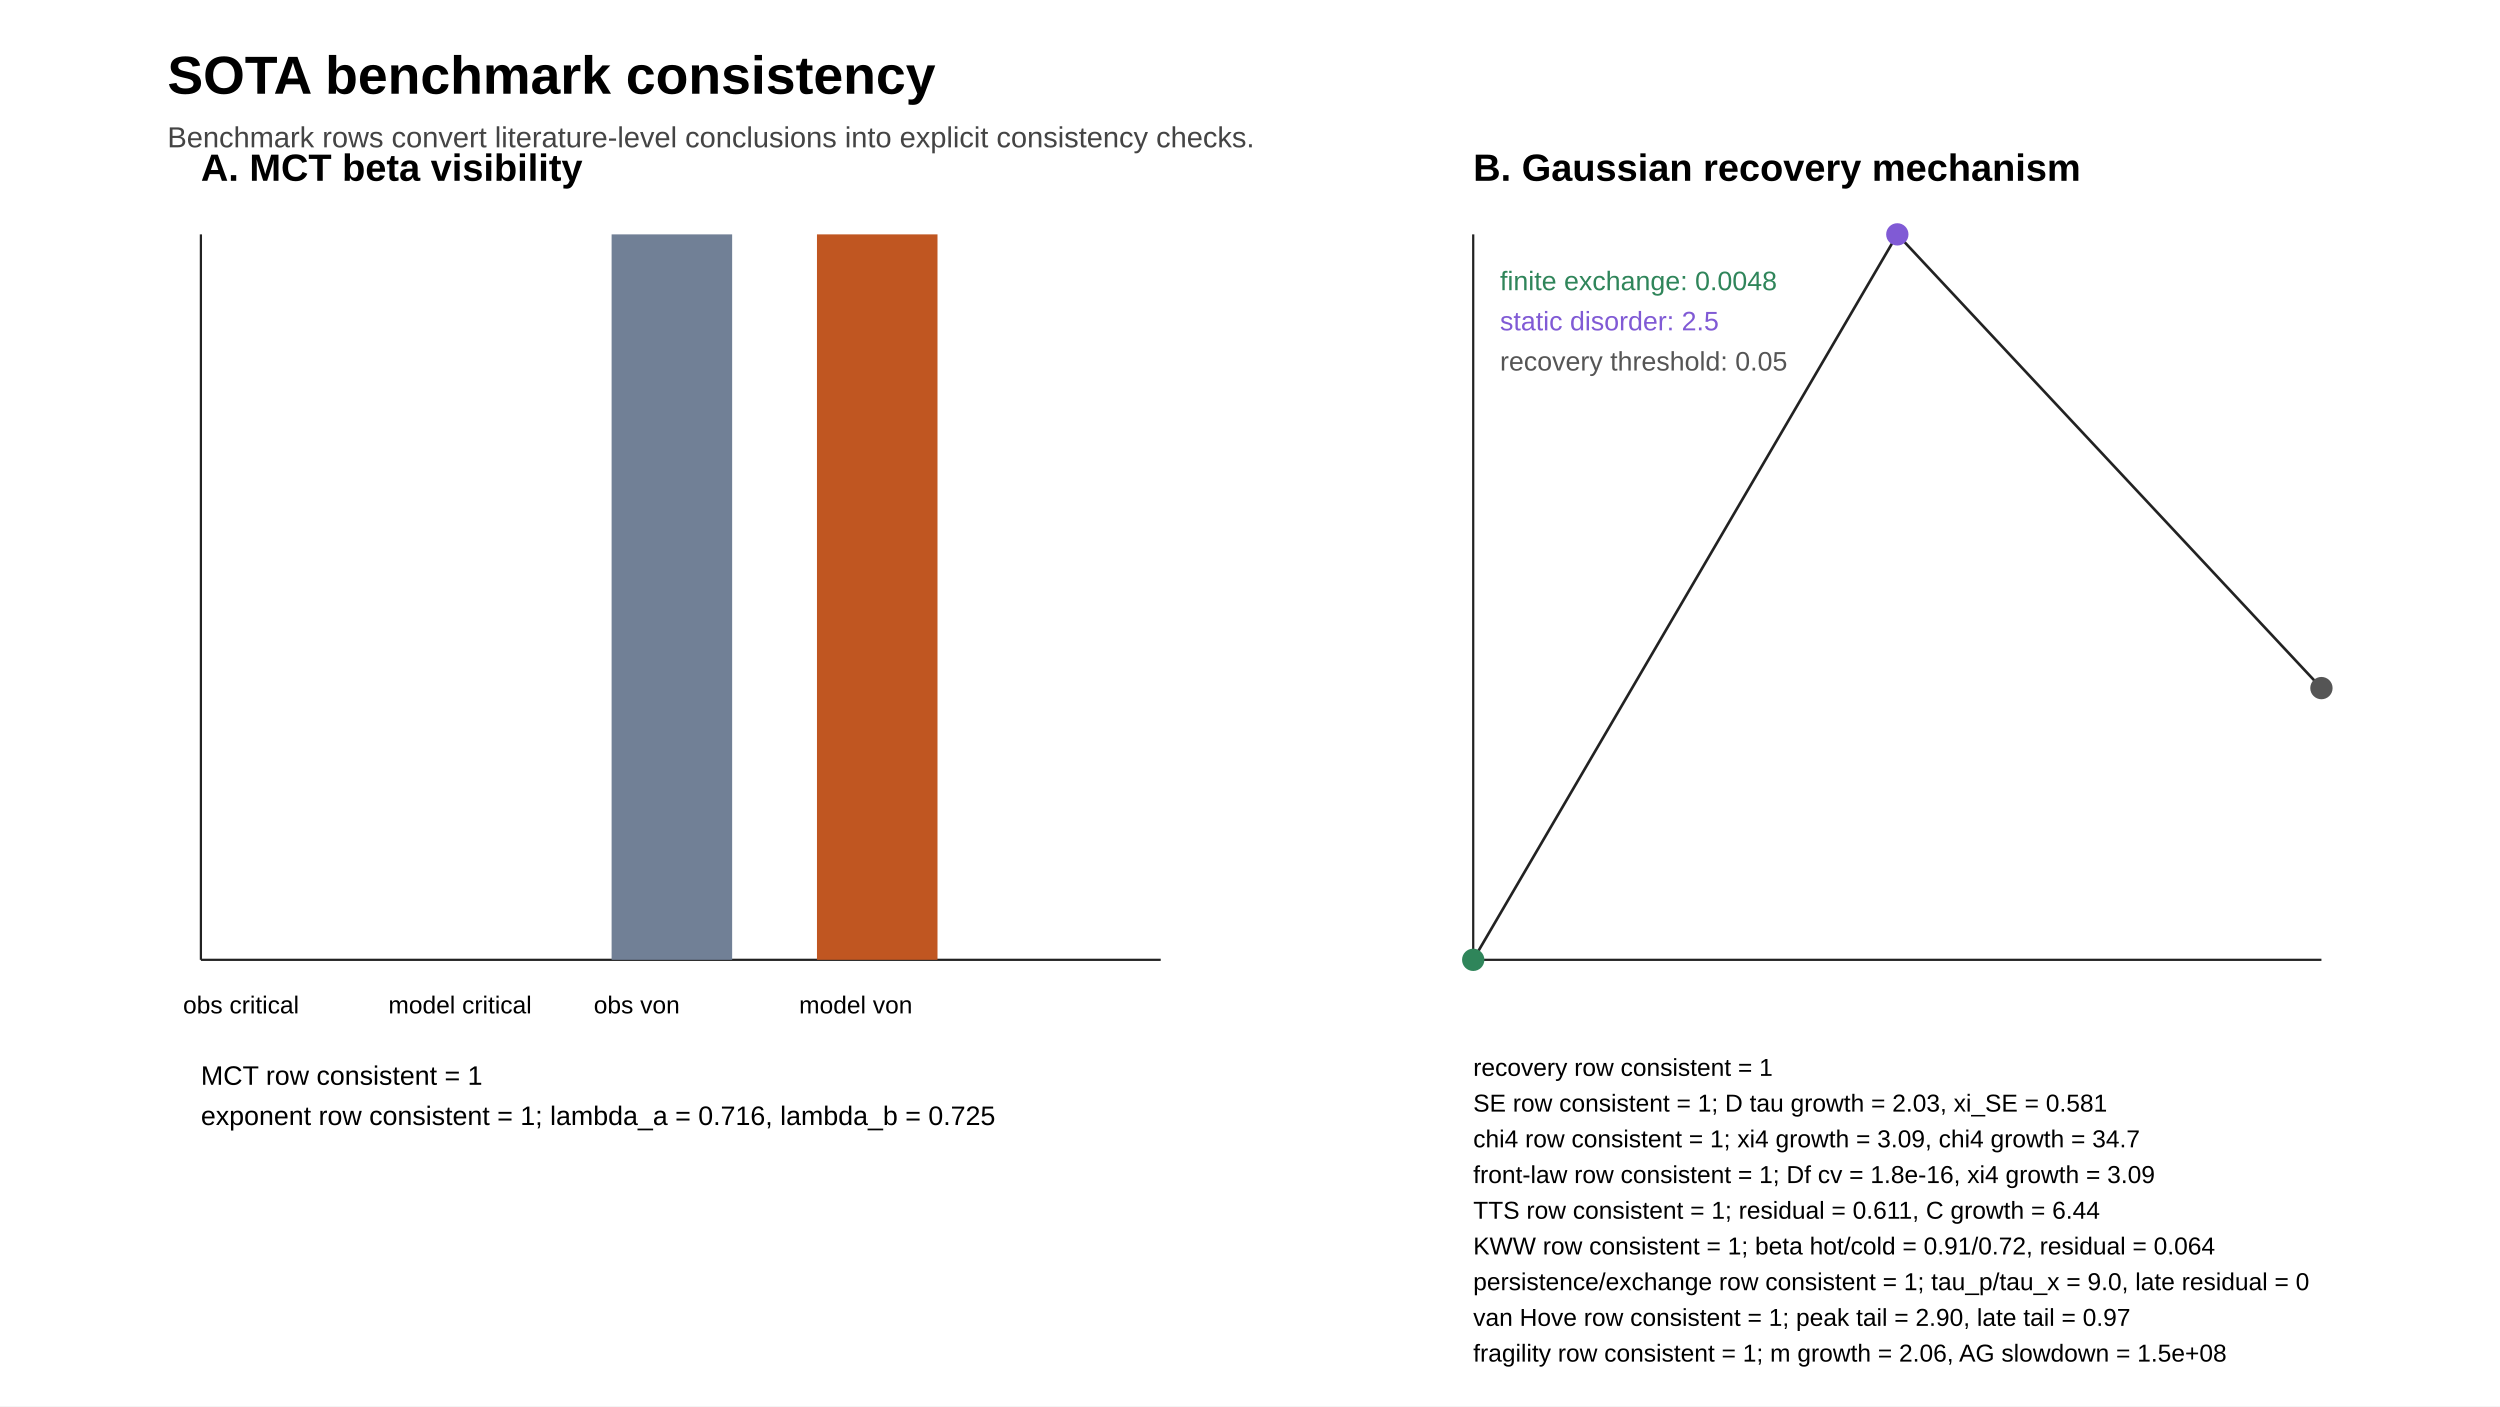
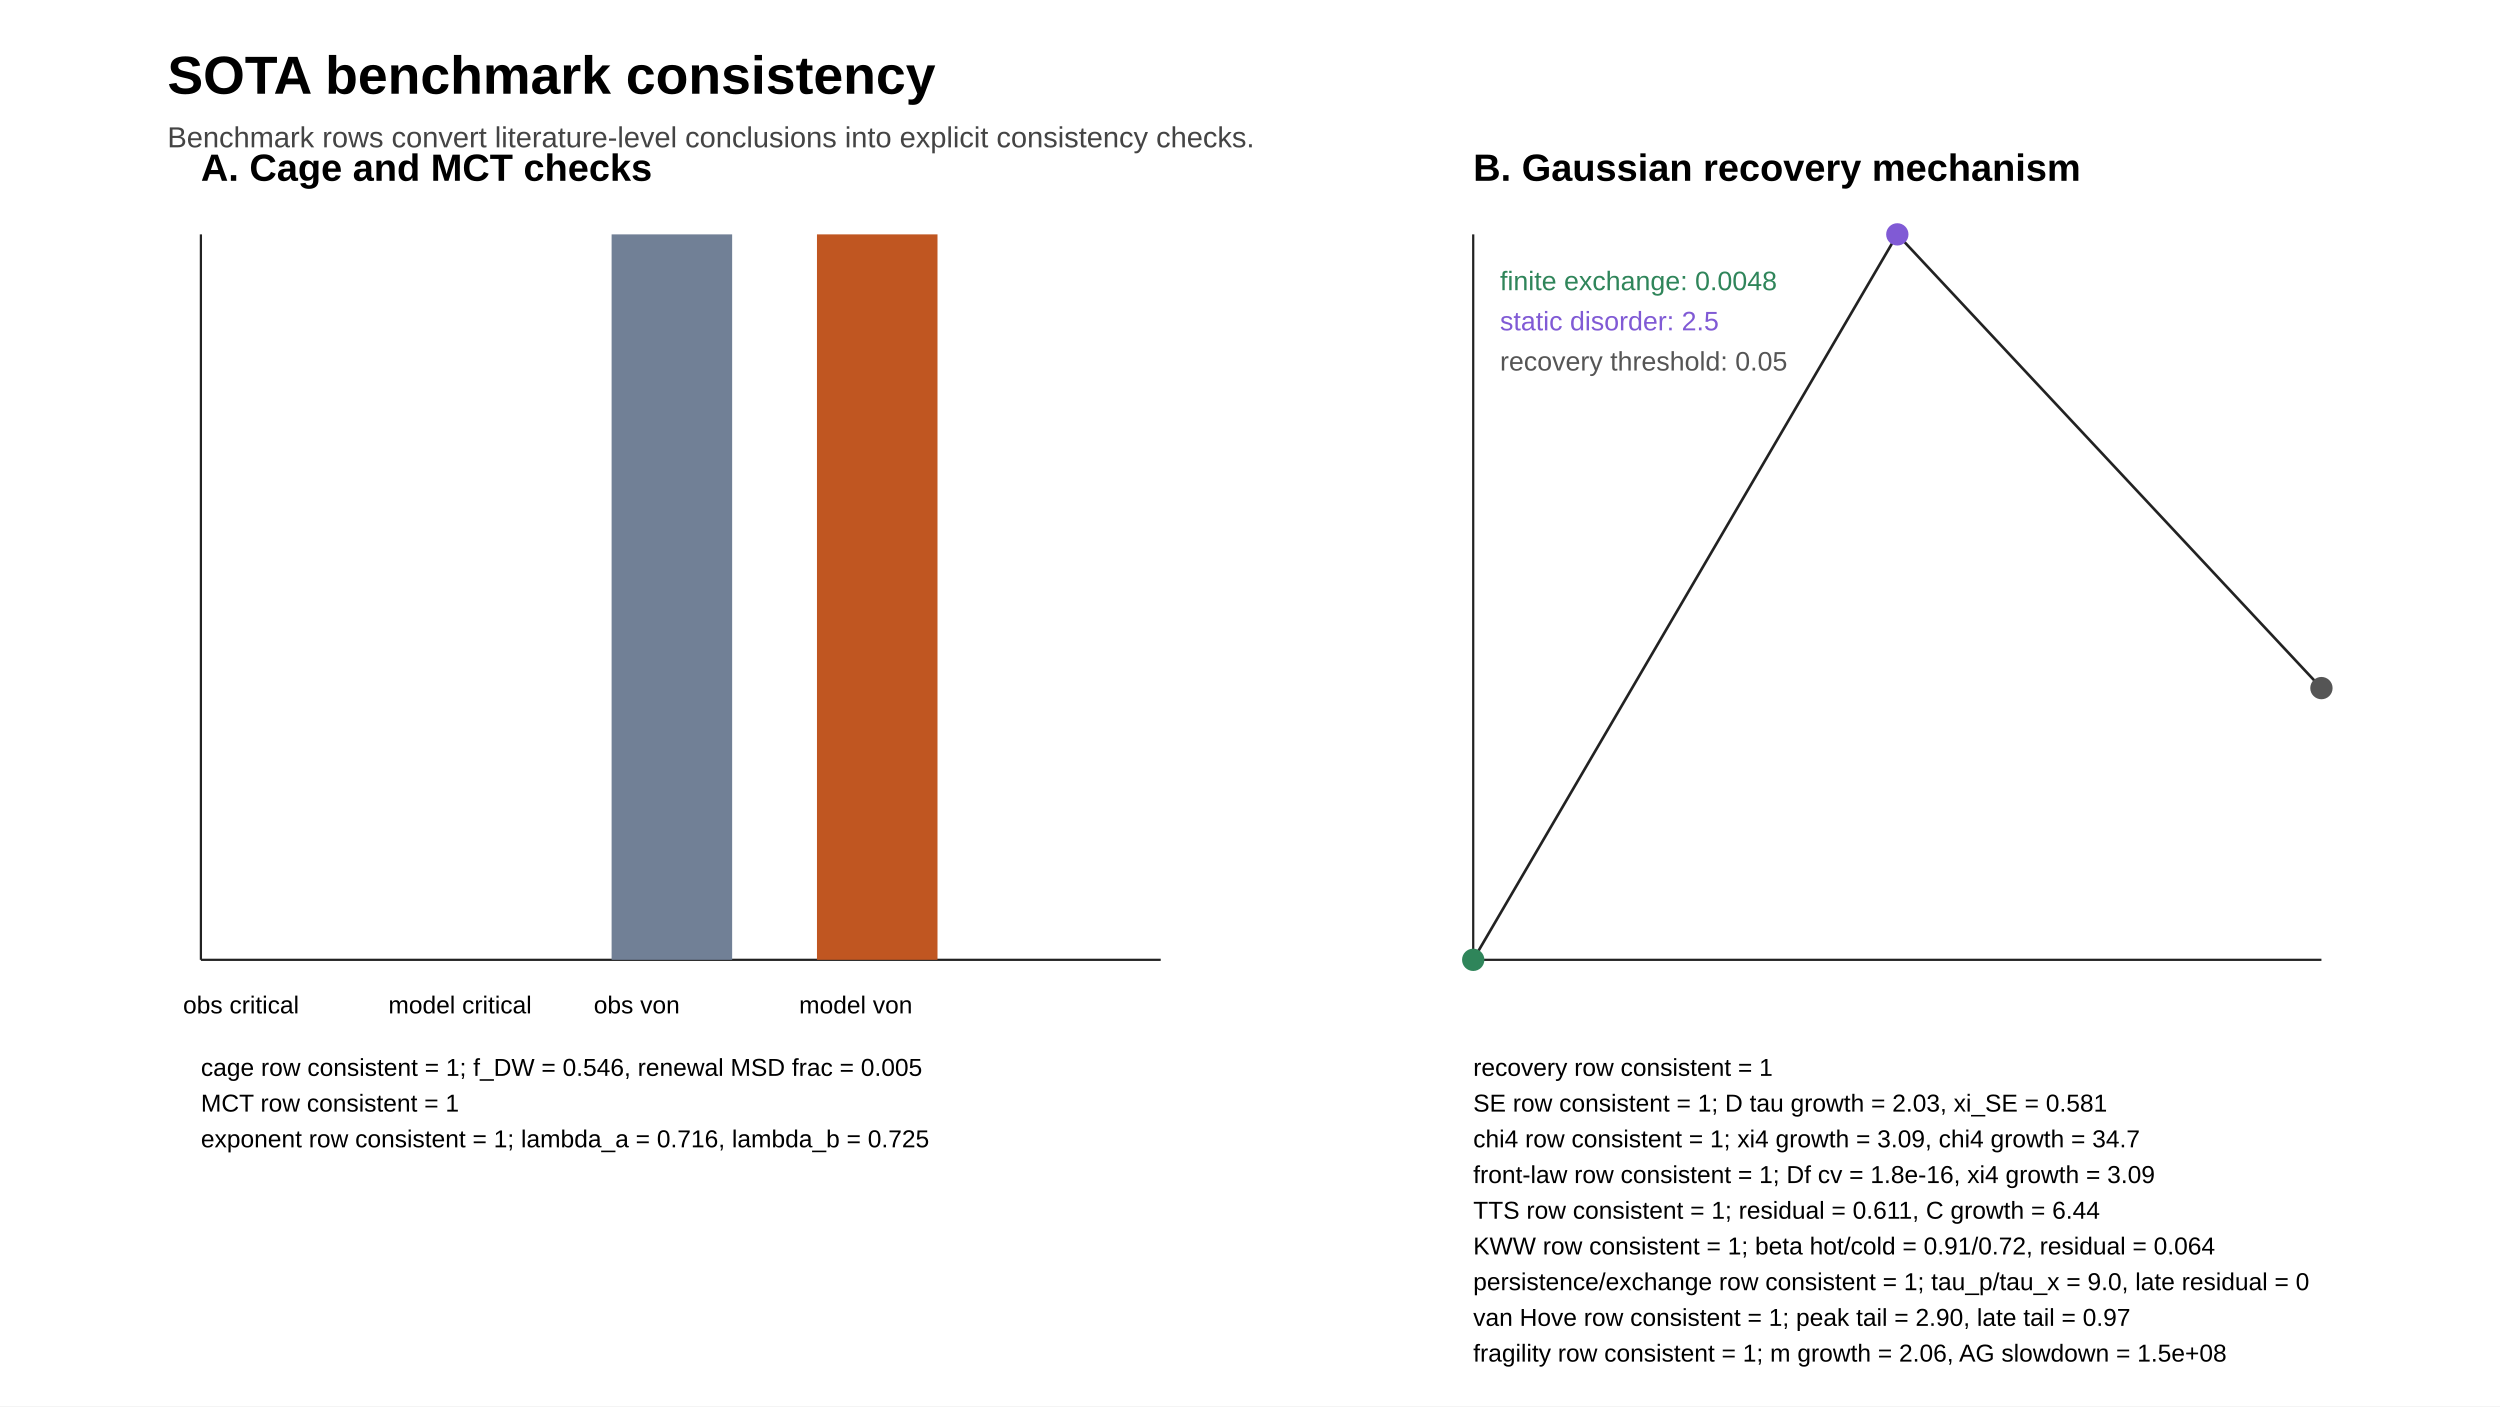
<svg xmlns="http://www.w3.org/2000/svg" width="1120" height="630" viewBox="0 0 1120 630">
  <rect width="100%" height="100%" fill="#ffffff" />
  <text x="75" y="42" font-family="Arial, sans-serif" font-size="24" font-weight="700">SOTA benchmark consistency</text>
  <text x="75" y="66" font-family="Arial, sans-serif" font-size="13" fill="#444">Benchmark rows convert literature-level conclusions into explicit consistency checks.</text>
  <line x1="90" y1="430" x2="520" y2="430" stroke="#222" />
  <line x1="90" y1="430" x2="90" y2="105" stroke="#222" />
-   <text x="90" y="81" font-family="Arial, sans-serif" font-size="17" font-weight="700">A. MCT beta visibility</text>
+   <text x="90" y="81" font-family="Arial, sans-serif" font-size="17" font-weight="700">A. Cage and MCT checks</text>
  <rect x="90" y="430.00" width="54" height="0.00" fill="#718096" />
  <text x="82" y="454" font-family="Arial, sans-serif" font-size="11">obs critical</text>
  <rect x="182" y="430.00" width="54" height="0.00" fill="#2b6cb0" />
  <text x="174" y="454" font-family="Arial, sans-serif" font-size="11">model critical</text>
  <rect x="274" y="105.00" width="54" height="325.00" fill="#718096" />
  <text x="266" y="454" font-family="Arial, sans-serif" font-size="11">obs von</text>
  <rect x="366" y="105.00" width="54" height="325.00" fill="#c05621" />
  <text x="358" y="454" font-family="Arial, sans-serif" font-size="11">model von</text>
-   <text x="90" y="486" font-family="Arial, sans-serif" font-size="12">MCT row consistent = 1</text>
-   <text x="90" y="504" font-family="Arial, sans-serif" font-size="12">exponent row consistent = 1; lambda_a = 0.716, lambda_b = 0.725</text>
+   <text x="90" y="482" font-family="Arial, sans-serif" font-size="11">cage row consistent = 1; f_DW = 0.546, renewal MSD frac = 0.005</text>
+   <text x="90" y="498" font-family="Arial, sans-serif" font-size="11">MCT row consistent = 1</text>
+   <text x="90" y="514" font-family="Arial, sans-serif" font-size="11">exponent row consistent = 1; lambda_a = 0.716, lambda_b = 0.725</text>
  <line x1="660" y1="430" x2="1040" y2="430" stroke="#222" />
  <line x1="660" y1="430" x2="660" y2="105" stroke="#222" />
  <text x="660" y="81" font-family="Arial, sans-serif" font-size="17" font-weight="700">B. Gaussian recovery mechanism</text>
  <polyline points="660.00,430.00 850.00,105.00 1040.00,308.27" fill="none" stroke="#222222" stroke-width="1.2" stroke-linejoin="round" stroke-linecap="round" />
  <circle cx="660.00" cy="430.00" r="5" fill="#2f855a" />
  <text x="672" y="130" font-family="Arial, sans-serif" font-size="12" fill="#2f855a">finite exchange: 0.0048</text>
  <circle cx="850.00" cy="105.00" r="5" fill="#805ad5" />
  <text x="672" y="148" font-family="Arial, sans-serif" font-size="12" fill="#805ad5">static disorder: 2.5</text>
  <circle cx="1040.00" cy="308.27" r="5" fill="#555555" />
  <text x="672" y="166" font-family="Arial, sans-serif" font-size="12" fill="#555555">recovery threshold: 0.05</text>
  <text x="660" y="482" font-family="Arial, sans-serif" font-size="11">recovery row consistent = 1</text>
  <text x="660" y="498" font-family="Arial, sans-serif" font-size="11">SE row consistent = 1; D tau growth = 2.03, xi_SE = 0.581</text>
  <text x="660" y="514" font-family="Arial, sans-serif" font-size="11">chi4 row consistent = 1; xi4 growth = 3.09, chi4 growth = 34.7</text>
  <text x="660" y="530" font-family="Arial, sans-serif" font-size="11">front-law row consistent = 1; Df cv = 1.8e-16, xi4 growth = 3.09</text>
  <text x="660" y="546" font-family="Arial, sans-serif" font-size="11">TTS row consistent = 1; residual = 0.611, C growth = 6.44</text>
  <text x="660" y="562" font-family="Arial, sans-serif" font-size="11">KWW row consistent = 1; beta hot/cold = 0.91/0.72, residual = 0.064</text>
  <text x="660" y="578" font-family="Arial, sans-serif" font-size="11">persistence/exchange row consistent = 1; tau_p/tau_x = 9.0, late residual = 0</text>
  <text x="660" y="594" font-family="Arial, sans-serif" font-size="11">van Hove row consistent = 1; peak tail = 2.90, late tail = 0.97</text>
  <text x="660" y="610" font-family="Arial, sans-serif" font-size="11">fragility row consistent = 1; m growth = 2.06, AG slowdown = 1.5e+08</text>
</svg>
